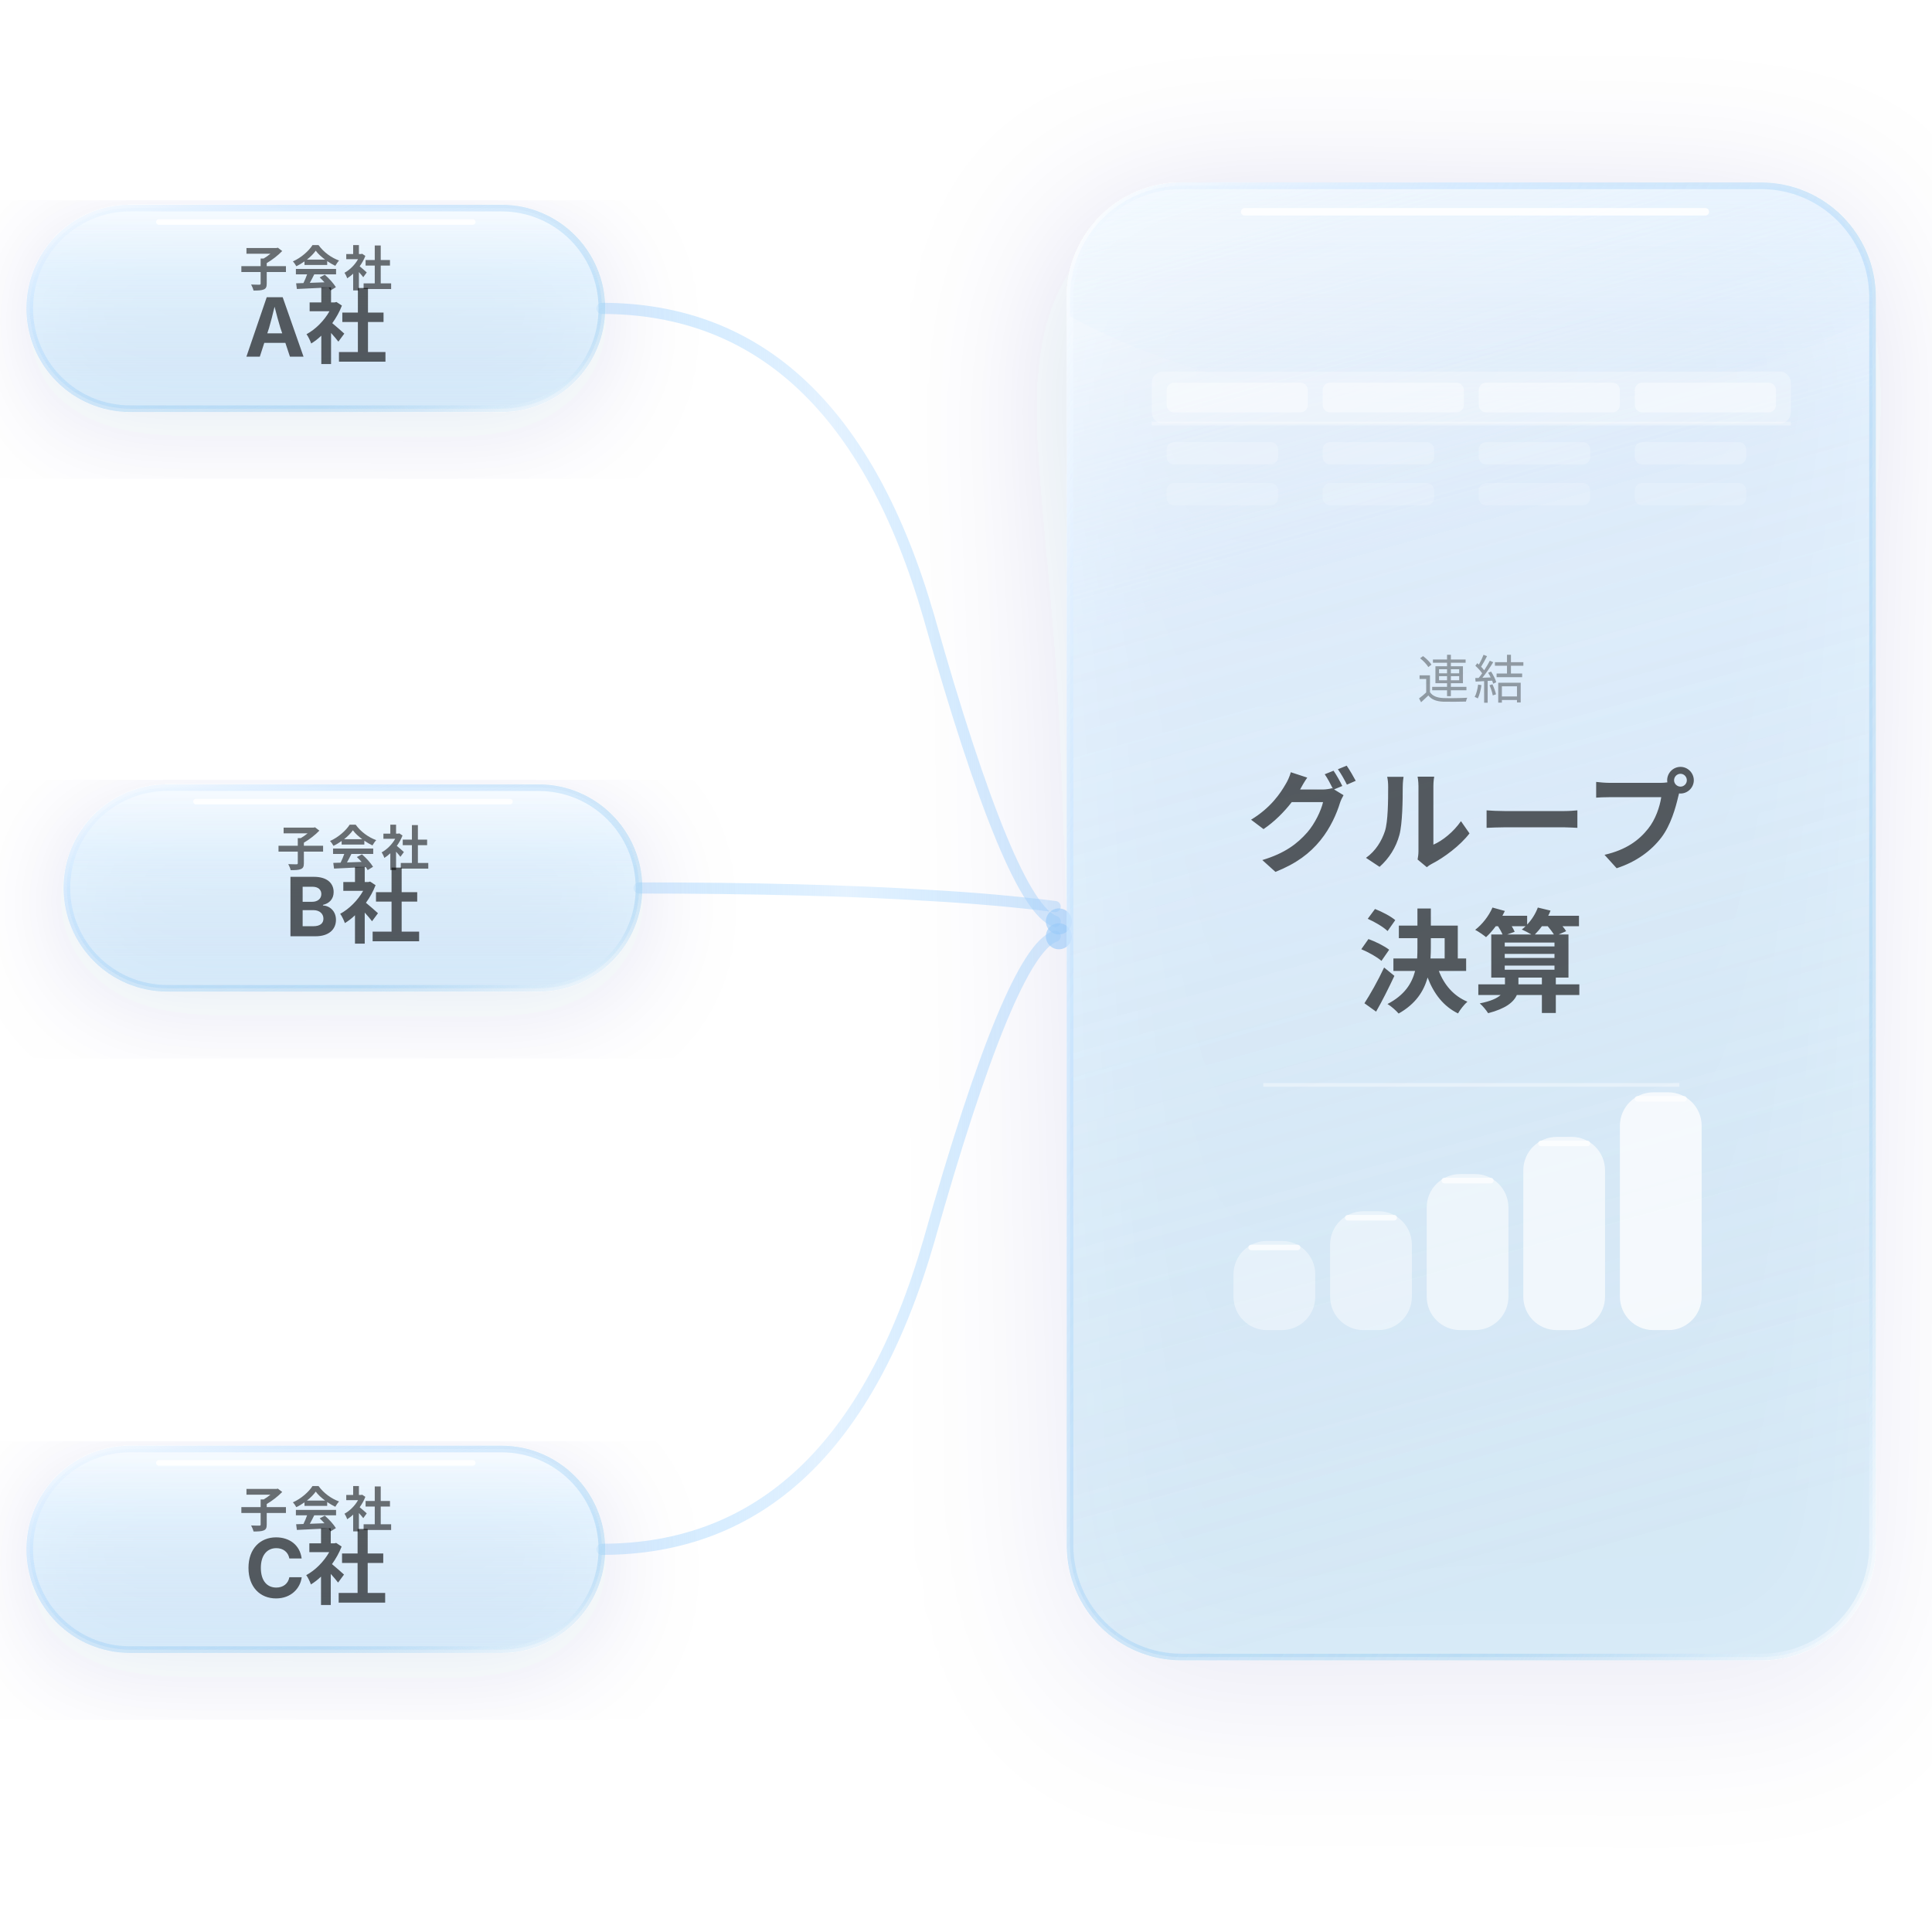
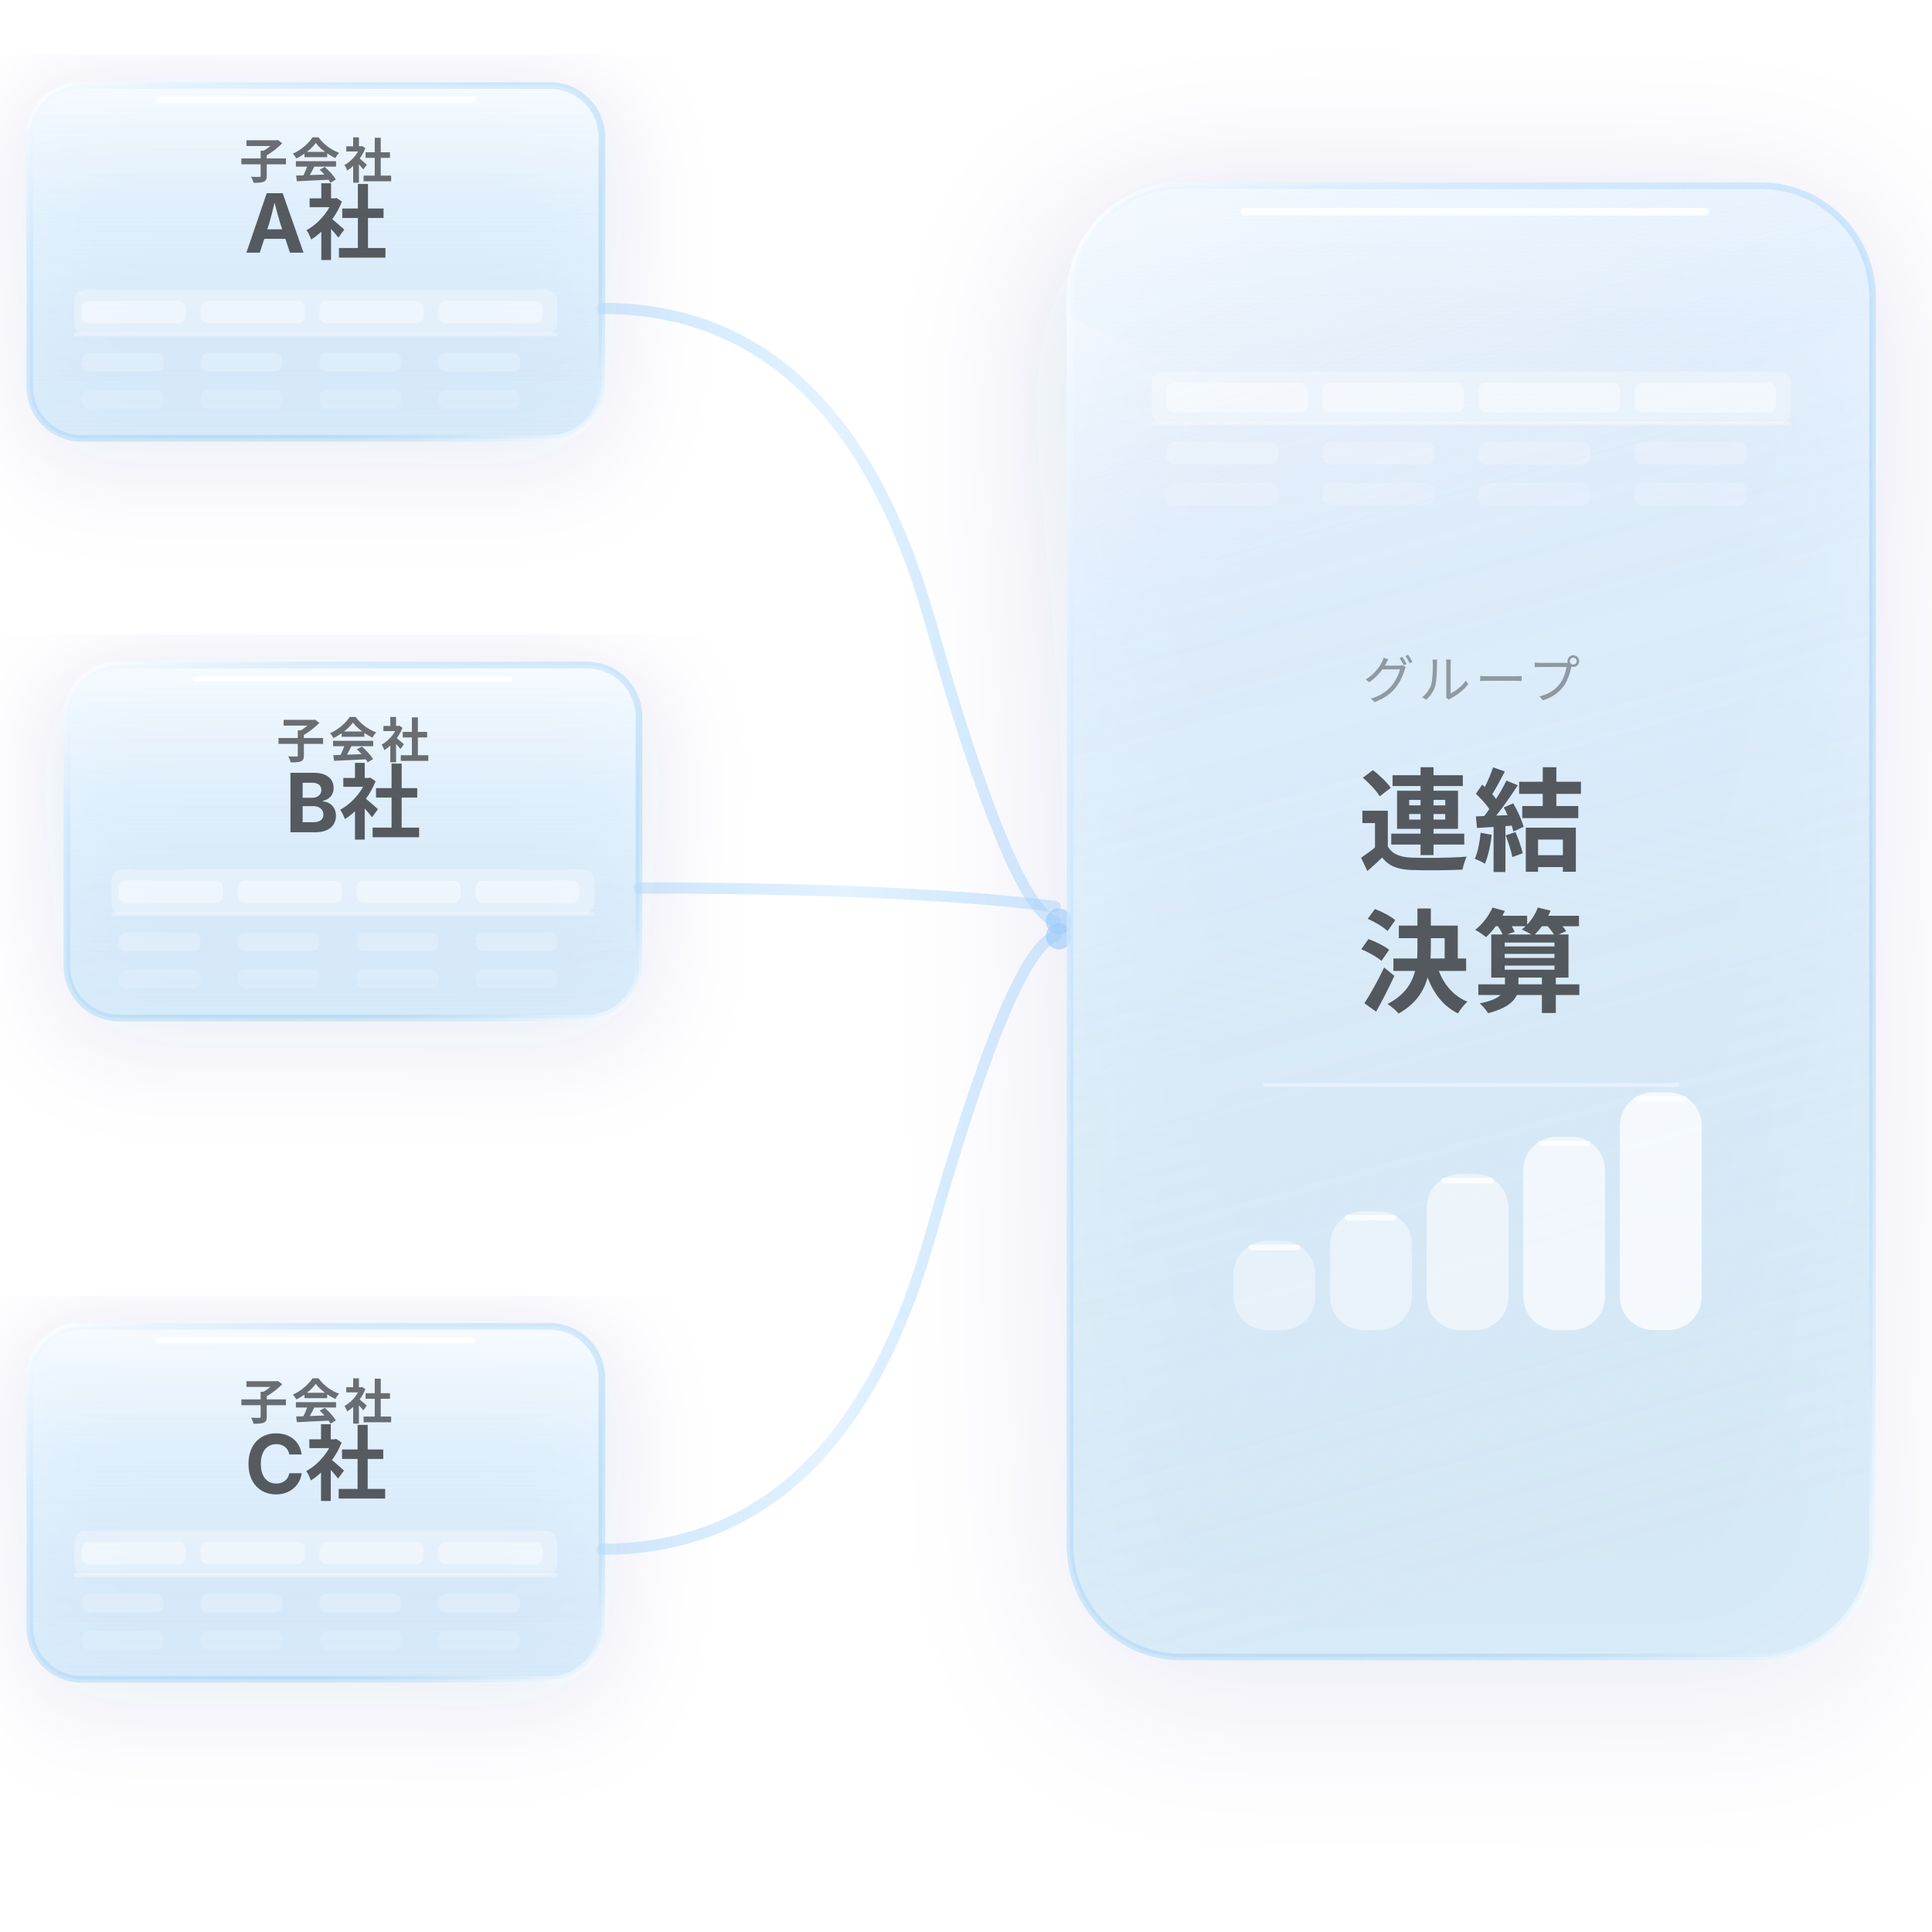
<svg xmlns="http://www.w3.org/2000/svg" width="520" height="520" viewBox="0 0 520 520">
  <defs>
    <filter id="sh-sm" x="-25%" y="-15%" width="150%" height="150%">
      <feDropShadow dx="0" dy="6" stdDeviation="14" flood-color="rgba(20,60,140,0.18)" />
    </filter>
    <filter id="sh-lg" x="-20%" y="-12%" width="140%" height="140%">
      <feDropShadow dx="0" dy="10" stdDeviation="22" flood-color="rgba(20,60,140,0.22)" />
    </filter>
    <linearGradient id="g-sm" x1="0" y1="0" x2="0" y2="1">
      <stop offset="0%" stop-color="#fff" stop-opacity="0.92" />
      <stop offset="35%" stop-color="#d8eeff" stop-opacity="0.65" />
      <stop offset="100%" stop-color="#b0d8f8" stop-opacity="0.45" />
    </linearGradient>
    <linearGradient id="g-lg" x1="0" y1="0" x2="0.15" y2="1">
      <stop offset="0%" stop-color="#fff" stop-opacity="0.85" />
      <stop offset="30%" stop-color="#d0e8ff" stop-opacity="0.52" />
      <stop offset="100%" stop-color="#a0d0f0" stop-opacity="0.35" />
    </linearGradient>
    <linearGradient id="edge" x1="0" y1="0" x2="1" y2="1">
      <stop offset="0%" stop-color="#fff" stop-opacity="1" />
      <stop offset="25%" stop-color="#c8e4ff" stop-opacity="0.7" />
      <stop offset="75%" stop-color="#90c8f0" stop-opacity="0.4" />
      <stop offset="100%" stop-color="#fff" stop-opacity="0.8" />
    </linearGradient>
    <linearGradient id="spec" x1="0" y1="0" x2="0" y2="1">
      <stop offset="0%" stop-color="#fff" stop-opacity="0.75" />
      <stop offset="100%" stop-color="#d0e8ff" stop-opacity="0" />
    </linearGradient>
    <linearGradient id="spec-lg" x1="0" y1="0" x2="0" y2="1">
      <stop offset="0%" stop-color="#fff" stop-opacity="0.65" />
      <stop offset="100%" stop-color="#c0e0ff" stop-opacity="0" />
    </linearGradient>
    <clipPath id="ca">
-       <rect x="8" y="56" width="154" height="54" rx="27" />
+       <rect x="8" y="23" width="154" height="95" rx="14" />
    </clipPath>
    <clipPath id="cb">
-       <rect x="18" y="212" width="154" height="54" rx="27" />
+       <rect x="18" y="179" width="154" height="95" rx="14" />
    </clipPath>
    <clipPath id="cc">
-       <rect x="8" y="390" width="154" height="54" rx="27" />
+       <rect x="8" y="357" width="154" height="95" rx="14" />
    </clipPath>
    <clipPath id="cm">
      <rect x="288" y="50" width="216" height="396" rx="30" />
    </clipPath>
    <linearGradient id="ln" x1="0" y1="0" x2="1" y2="0">
      <stop offset="0%" stop-color="#a0d4ff" stop-opacity="0.4" />
      <stop offset="50%" stop-color="#e0f0ff" stop-opacity="0.85" />
      <stop offset="100%" stop-color="#a0d4ff" stop-opacity="0.4" />
    </linearGradient>
  </defs>
  <path d="M162,83 Q226,83 250,166 Q272,244 284,248" fill="none" stroke="url(#ln)" stroke-width="3" stroke-linecap="round" />
  <path d="M172,239 Q218,239 250,241 Q268,242 284,244" fill="none" stroke="url(#ln)" stroke-width="3" stroke-linecap="round" />
  <path d="M162,417 Q226,417 250,334 Q272,256 284,252" fill="none" stroke="url(#ln)" stroke-width="3" stroke-linecap="round" />
  <circle cx="285" cy="248" r="3.5" fill="rgba(160,212,255,0.6)" />
  <circle cx="285" cy="252" r="3.5" fill="rgba(160,212,255,0.6)" />
  <g filter="url(#sh-sm)">
-     <rect x="8" y="56" width="154" height="54" rx="27" fill="url(#g-sm)" />
-     <rect x="8" y="56" width="154" height="54" rx="27" fill="none" stroke="url(#edge)" stroke-width="1.8" />
+     <rect x="8" y="23" width="154" height="95" rx="14" fill="url(#g-sm)" />
+     <rect x="8" y="23" width="154" height="95" rx="14" fill="none" stroke="url(#edge)" stroke-width="1.8" />
  </g>
  <g clip-path="url(#ca)">
-     <ellipse cx="85" cy="46" rx="120" ry="40" fill="url(#spec)" />
+     <ellipse cx="85" cy="13" rx="120" ry="40" fill="url(#spec)" />
+     <rect x="20" y="78" width="130" height="12" rx="3" fill="rgba(255,255,255,0.28)" />
+     <rect x="22" y="81" width="28" height="6" rx="2" fill="rgba(255,255,255,0.4)" />
+     <rect x="54" y="81" width="28" height="6" rx="2" fill="rgba(255,255,255,0.4)" />
+     <rect x="86" y="81" width="28" height="6" rx="2" fill="rgba(255,255,255,0.4)" />
+     <rect x="118" y="81" width="28" height="6" rx="2" fill="rgba(255,255,255,0.4)" />
+     <line x1="20" y1="90" x2="150" y2="90" stroke="rgba(255,255,255,0.3)" stroke-width="1" />
+     <rect x="22" y="95" width="22" height="5" rx="2" fill="rgba(255,255,255,0.2)" />
+     <rect x="54" y="95" width="22" height="5" rx="2" fill="rgba(255,255,255,0.2)" />
+     <rect x="86" y="95" width="22" height="5" rx="2" fill="rgba(255,255,255,0.2)" />
+     <rect x="118" y="95" width="22" height="5" rx="2" fill="rgba(255,255,255,0.2)" />
+     <rect x="22" y="105" width="22" height="5" rx="2" fill="rgba(255,255,255,0.15)" />
+     <rect x="54" y="105" width="22" height="5" rx="2" fill="rgba(255,255,255,0.15)" />
+     <rect x="86" y="105" width="22" height="5" rx="2" fill="rgba(255,255,255,0.15)" />
+     <rect x="118" y="105" width="22" height="5" rx="2" fill="rgba(255,255,255,0.15)" />
  </g>
-   <rect x="42" y="59" width="86" height="1.5" rx="0.75" fill="rgba(255,255,255,0.92)" />
-   <text x="85" y="77" text-anchor="middle" font-family="-apple-system, 'SF Pro Display', 'Noto Sans JP', sans-serif" font-size="13" font-weight="600" fill="rgba(0,0,0,0.55)" letter-spacing="0.08em">子会社</text>
-   <text x="85" y="96" text-anchor="middle" font-family="-apple-system, 'SF Pro Display', 'Noto Sans JP', sans-serif" font-size="22" font-weight="700" fill="rgba(0,0,0,0.62)">A社</text>
+   <rect x="42" y="26" width="86" height="1.5" rx="0.75" fill="rgba(255,255,255,0.92)" />
+   <text x="85" y="48" text-anchor="middle" font-family="-apple-system, 'SF Pro Display', 'Noto Sans JP', sans-serif" font-size="13" font-weight="600" fill="rgba(0,0,0,0.55)" letter-spacing="0.08em">子会社</text>
+   <text x="85" y="68" text-anchor="middle" font-family="-apple-system, 'SF Pro Display', 'Noto Sans JP', sans-serif" font-size="22" font-weight="700" fill="rgba(0,0,0,0.62)">A社</text>
  <g filter="url(#sh-sm)">
-     <rect x="18" y="212" width="154" height="54" rx="27" fill="url(#g-sm)" />
-     <rect x="18" y="212" width="154" height="54" rx="27" fill="none" stroke="url(#edge)" stroke-width="1.8" />
+     <rect x="18" y="179" width="154" height="95" rx="14" fill="url(#g-sm)" />
+     <rect x="18" y="179" width="154" height="95" rx="14" fill="none" stroke="url(#edge)" stroke-width="1.8" />
  </g>
  <g clip-path="url(#cb)">
-     <ellipse cx="95" cy="202" rx="120" ry="40" fill="url(#spec)" />
+     <ellipse cx="95" cy="169" rx="120" ry="40" fill="url(#spec)" />
+     <rect x="30" y="234" width="130" height="12" rx="3" fill="rgba(255,255,255,0.28)" />
+     <rect x="32" y="237" width="28" height="6" rx="2" fill="rgba(255,255,255,0.4)" />
+     <rect x="64" y="237" width="28" height="6" rx="2" fill="rgba(255,255,255,0.4)" />
+     <rect x="96" y="237" width="28" height="6" rx="2" fill="rgba(255,255,255,0.4)" />
+     <rect x="128" y="237" width="28" height="6" rx="2" fill="rgba(255,255,255,0.4)" />
+     <line x1="30" y1="246" x2="160" y2="246" stroke="rgba(255,255,255,0.3)" stroke-width="1" />
+     <rect x="32" y="251" width="22" height="5" rx="2" fill="rgba(255,255,255,0.2)" />
+     <rect x="64" y="251" width="22" height="5" rx="2" fill="rgba(255,255,255,0.2)" />
+     <rect x="96" y="251" width="22" height="5" rx="2" fill="rgba(255,255,255,0.2)" />
+     <rect x="128" y="251" width="22" height="5" rx="2" fill="rgba(255,255,255,0.2)" />
+     <rect x="32" y="261" width="22" height="5" rx="2" fill="rgba(255,255,255,0.15)" />
+     <rect x="64" y="261" width="22" height="5" rx="2" fill="rgba(255,255,255,0.15)" />
+     <rect x="96" y="261" width="22" height="5" rx="2" fill="rgba(255,255,255,0.15)" />
+     <rect x="128" y="261" width="22" height="5" rx="2" fill="rgba(255,255,255,0.15)" />
  </g>
-   <rect x="52" y="215" width="86" height="1.5" rx="0.75" fill="rgba(255,255,255,0.92)" />
-   <text x="95" y="233" text-anchor="middle" font-family="-apple-system, 'SF Pro Display', 'Noto Sans JP', sans-serif" font-size="13" font-weight="600" fill="rgba(0,0,0,0.55)" letter-spacing="0.08em">子会社</text>
-   <text x="95" y="252" text-anchor="middle" font-family="-apple-system, 'SF Pro Display', 'Noto Sans JP', sans-serif" font-size="22" font-weight="700" fill="rgba(0,0,0,0.62)">B社</text>
+   <rect x="52" y="182" width="86" height="1.5" rx="0.75" fill="rgba(255,255,255,0.92)" />
+   <text x="95" y="204" text-anchor="middle" font-family="-apple-system, 'SF Pro Display', 'Noto Sans JP', sans-serif" font-size="13" font-weight="600" fill="rgba(0,0,0,0.55)" letter-spacing="0.08em">子会社</text>
+   <text x="95" y="224" text-anchor="middle" font-family="-apple-system, 'SF Pro Display', 'Noto Sans JP', sans-serif" font-size="22" font-weight="700" fill="rgba(0,0,0,0.62)">B社</text>
  <g filter="url(#sh-sm)">
-     <rect x="8" y="390" width="154" height="54" rx="27" fill="url(#g-sm)" />
-     <rect x="8" y="390" width="154" height="54" rx="27" fill="none" stroke="url(#edge)" stroke-width="1.8" />
+     <rect x="8" y="357" width="154" height="95" rx="14" fill="url(#g-sm)" />
+     <rect x="8" y="357" width="154" height="95" rx="14" fill="none" stroke="url(#edge)" stroke-width="1.8" />
  </g>
  <g clip-path="url(#cc)">
-     <ellipse cx="85" cy="380" rx="120" ry="40" fill="url(#spec)" />
+     <ellipse cx="85" cy="347" rx="120" ry="40" fill="url(#spec)" />
+     <rect x="20" y="412" width="130" height="12" rx="3" fill="rgba(255,255,255,0.28)" />
+     <rect x="22" y="415" width="28" height="6" rx="2" fill="rgba(255,255,255,0.4)" />
+     <rect x="54" y="415" width="28" height="6" rx="2" fill="rgba(255,255,255,0.4)" />
+     <rect x="86" y="415" width="28" height="6" rx="2" fill="rgba(255,255,255,0.4)" />
+     <rect x="118" y="415" width="28" height="6" rx="2" fill="rgba(255,255,255,0.4)" />
+     <line x1="20" y1="424" x2="150" y2="424" stroke="rgba(255,255,255,0.3)" stroke-width="1" />
+     <rect x="22" y="429" width="22" height="5" rx="2" fill="rgba(255,255,255,0.2)" />
+     <rect x="54" y="429" width="22" height="5" rx="2" fill="rgba(255,255,255,0.2)" />
+     <rect x="86" y="429" width="22" height="5" rx="2" fill="rgba(255,255,255,0.2)" />
+     <rect x="118" y="429" width="22" height="5" rx="2" fill="rgba(255,255,255,0.2)" />
+     <rect x="22" y="439" width="22" height="5" rx="2" fill="rgba(255,255,255,0.15)" />
+     <rect x="54" y="439" width="22" height="5" rx="2" fill="rgba(255,255,255,0.15)" />
+     <rect x="86" y="439" width="22" height="5" rx="2" fill="rgba(255,255,255,0.15)" />
+     <rect x="118" y="439" width="22" height="5" rx="2" fill="rgba(255,255,255,0.15)" />
  </g>
-   <rect x="42" y="393" width="86" height="1.5" rx="0.75" fill="rgba(255,255,255,0.92)" />
-   <text x="85" y="411" text-anchor="middle" font-family="-apple-system, 'SF Pro Display', 'Noto Sans JP', sans-serif" font-size="13" font-weight="600" fill="rgba(0,0,0,0.55)" letter-spacing="0.08em">子会社</text>
-   <text x="85" y="430" text-anchor="middle" font-family="-apple-system, 'SF Pro Display', 'Noto Sans JP', sans-serif" font-size="22" font-weight="700" fill="rgba(0,0,0,0.62)">C社</text>
+   <rect x="42" y="360" width="86" height="1.5" rx="0.75" fill="rgba(255,255,255,0.92)" />
+   <text x="85" y="382" text-anchor="middle" font-family="-apple-system, 'SF Pro Display', 'Noto Sans JP', sans-serif" font-size="13" font-weight="600" fill="rgba(0,0,0,0.55)" letter-spacing="0.08em">子会社</text>
+   <text x="85" y="402" text-anchor="middle" font-family="-apple-system, 'SF Pro Display', 'Noto Sans JP', sans-serif" font-size="22" font-weight="700" fill="rgba(0,0,0,0.62)">C社</text>
  <g filter="url(#sh-lg)">
    <rect x="288" y="50" width="216" height="396" rx="30" fill="url(#g-lg)" />
    <rect x="288" y="50" width="216" height="396" rx="30" fill="none" stroke="url(#edge)" stroke-width="1.8" />
  </g>
  <g clip-path="url(#cm)">
    <ellipse cx="396" cy="22" rx="155" ry="88" fill="url(#spec-lg)" />
  </g>
  <rect x="334" y="56" width="126" height="2" rx="1" fill="rgba(255,255,255,0.88)" />
  <rect x="310" y="100" width="172" height="14" rx="3" fill="rgba(255,255,255,0.28)" />
  <rect x="314" y="103" width="38" height="8" rx="2" fill="rgba(255,255,255,0.4)" />
  <rect x="356" y="103" width="38" height="8" rx="2" fill="rgba(255,255,255,0.4)" />
  <rect x="398" y="103" width="38" height="8" rx="2" fill="rgba(255,255,255,0.4)" />
  <rect x="440" y="103" width="38" height="8" rx="2" fill="rgba(255,255,255,0.4)" />
  <line x1="310" y1="114" x2="482" y2="114" stroke="rgba(255,255,255,0.3)" stroke-width="1" />
  <rect x="314" y="119" width="30" height="6" rx="2" fill="rgba(255,255,255,0.2)" />
  <rect x="356" y="119" width="30" height="6" rx="2" fill="rgba(255,255,255,0.2)" />
  <rect x="398" y="119" width="30" height="6" rx="2" fill="rgba(255,255,255,0.2)" />
  <rect x="440" y="119" width="30" height="6" rx="2" fill="rgba(255,255,255,0.2)" />
  <rect x="314" y="130" width="30" height="6" rx="2" fill="rgba(255,255,255,0.15)" />
  <rect x="356" y="130" width="30" height="6" rx="2" fill="rgba(255,255,255,0.15)" />
  <rect x="398" y="130" width="30" height="6" rx="2" fill="rgba(255,255,255,0.15)" />
  <rect x="440" y="130" width="30" height="6" rx="2" fill="rgba(255,255,255,0.15)" />
-   <text x="396" y="188" text-anchor="middle" font-family="-apple-system, 'SF Pro Display', 'Noto Sans JP', sans-serif" font-size="14" font-weight="500" fill="rgba(0,0,0,0.35)" letter-spacing="0.08em">連結</text>
-   <text x="396" y="232" text-anchor="middle" font-family="-apple-system, 'SF Pro Display', 'Noto Sans JP', sans-serif" font-size="30" font-weight="700" letter-spacing="0.03em" fill="rgba(0,0,0,0.62)">グループ</text>
+   <text x="396" y="188" text-anchor="middle" font-family="-apple-system, 'SF Pro Display', 'Noto Sans JP', sans-serif" font-size="14" font-weight="500" fill="rgba(0,0,0,0.35)" letter-spacing="0.08em">グループ</text>
+   <text x="396" y="232" text-anchor="middle" font-family="-apple-system, 'SF Pro Display', 'Noto Sans JP', sans-serif" font-size="30" font-weight="700" letter-spacing="0.03em" fill="rgba(0,0,0,0.62)">連結</text>
  <text x="396" y="270" text-anchor="middle" font-family="-apple-system, 'SF Pro Display', 'Noto Sans JP', sans-serif" font-size="30" font-weight="700" letter-spacing="0.03em" fill="rgba(0,0,0,0.62)">決算</text>
  <line x1="340" y1="292" x2="452" y2="292" stroke="rgba(255,255,255,0.4)" stroke-width="1" />
  <rect x="332" y="334" width="22" height="24" rx="9" fill="rgba(255,255,255,0.40)" />
  <rect x="358" y="326" width="22" height="32" rx="9" fill="rgba(255,255,255,0.45)" />
  <rect x="384" y="316" width="22" height="42" rx="9" fill="rgba(255,255,255,0.55)" />
  <rect x="410" y="306" width="22" height="52" rx="9" fill="rgba(255,255,255,0.65)" />
  <rect x="436" y="294" width="22" height="64" rx="9" fill="rgba(255,255,255,0.75)" />
  <rect x="336" y="335" width="14" height="1.5" rx="0.75" fill="rgba(255,255,255,0.75)" />
  <rect x="362" y="327" width="14" height="1.5" rx="0.75" fill="rgba(255,255,255,0.75)" />
  <rect x="388" y="317" width="14" height="1.5" rx="0.75" fill="rgba(255,255,255,0.75)" />
  <rect x="414" y="307" width="14" height="1.5" rx="0.75" fill="rgba(255,255,255,0.75)" />
  <rect x="440" y="295" width="14" height="1.5" rx="0.75" fill="rgba(255,255,255,0.75)" />
</svg>
